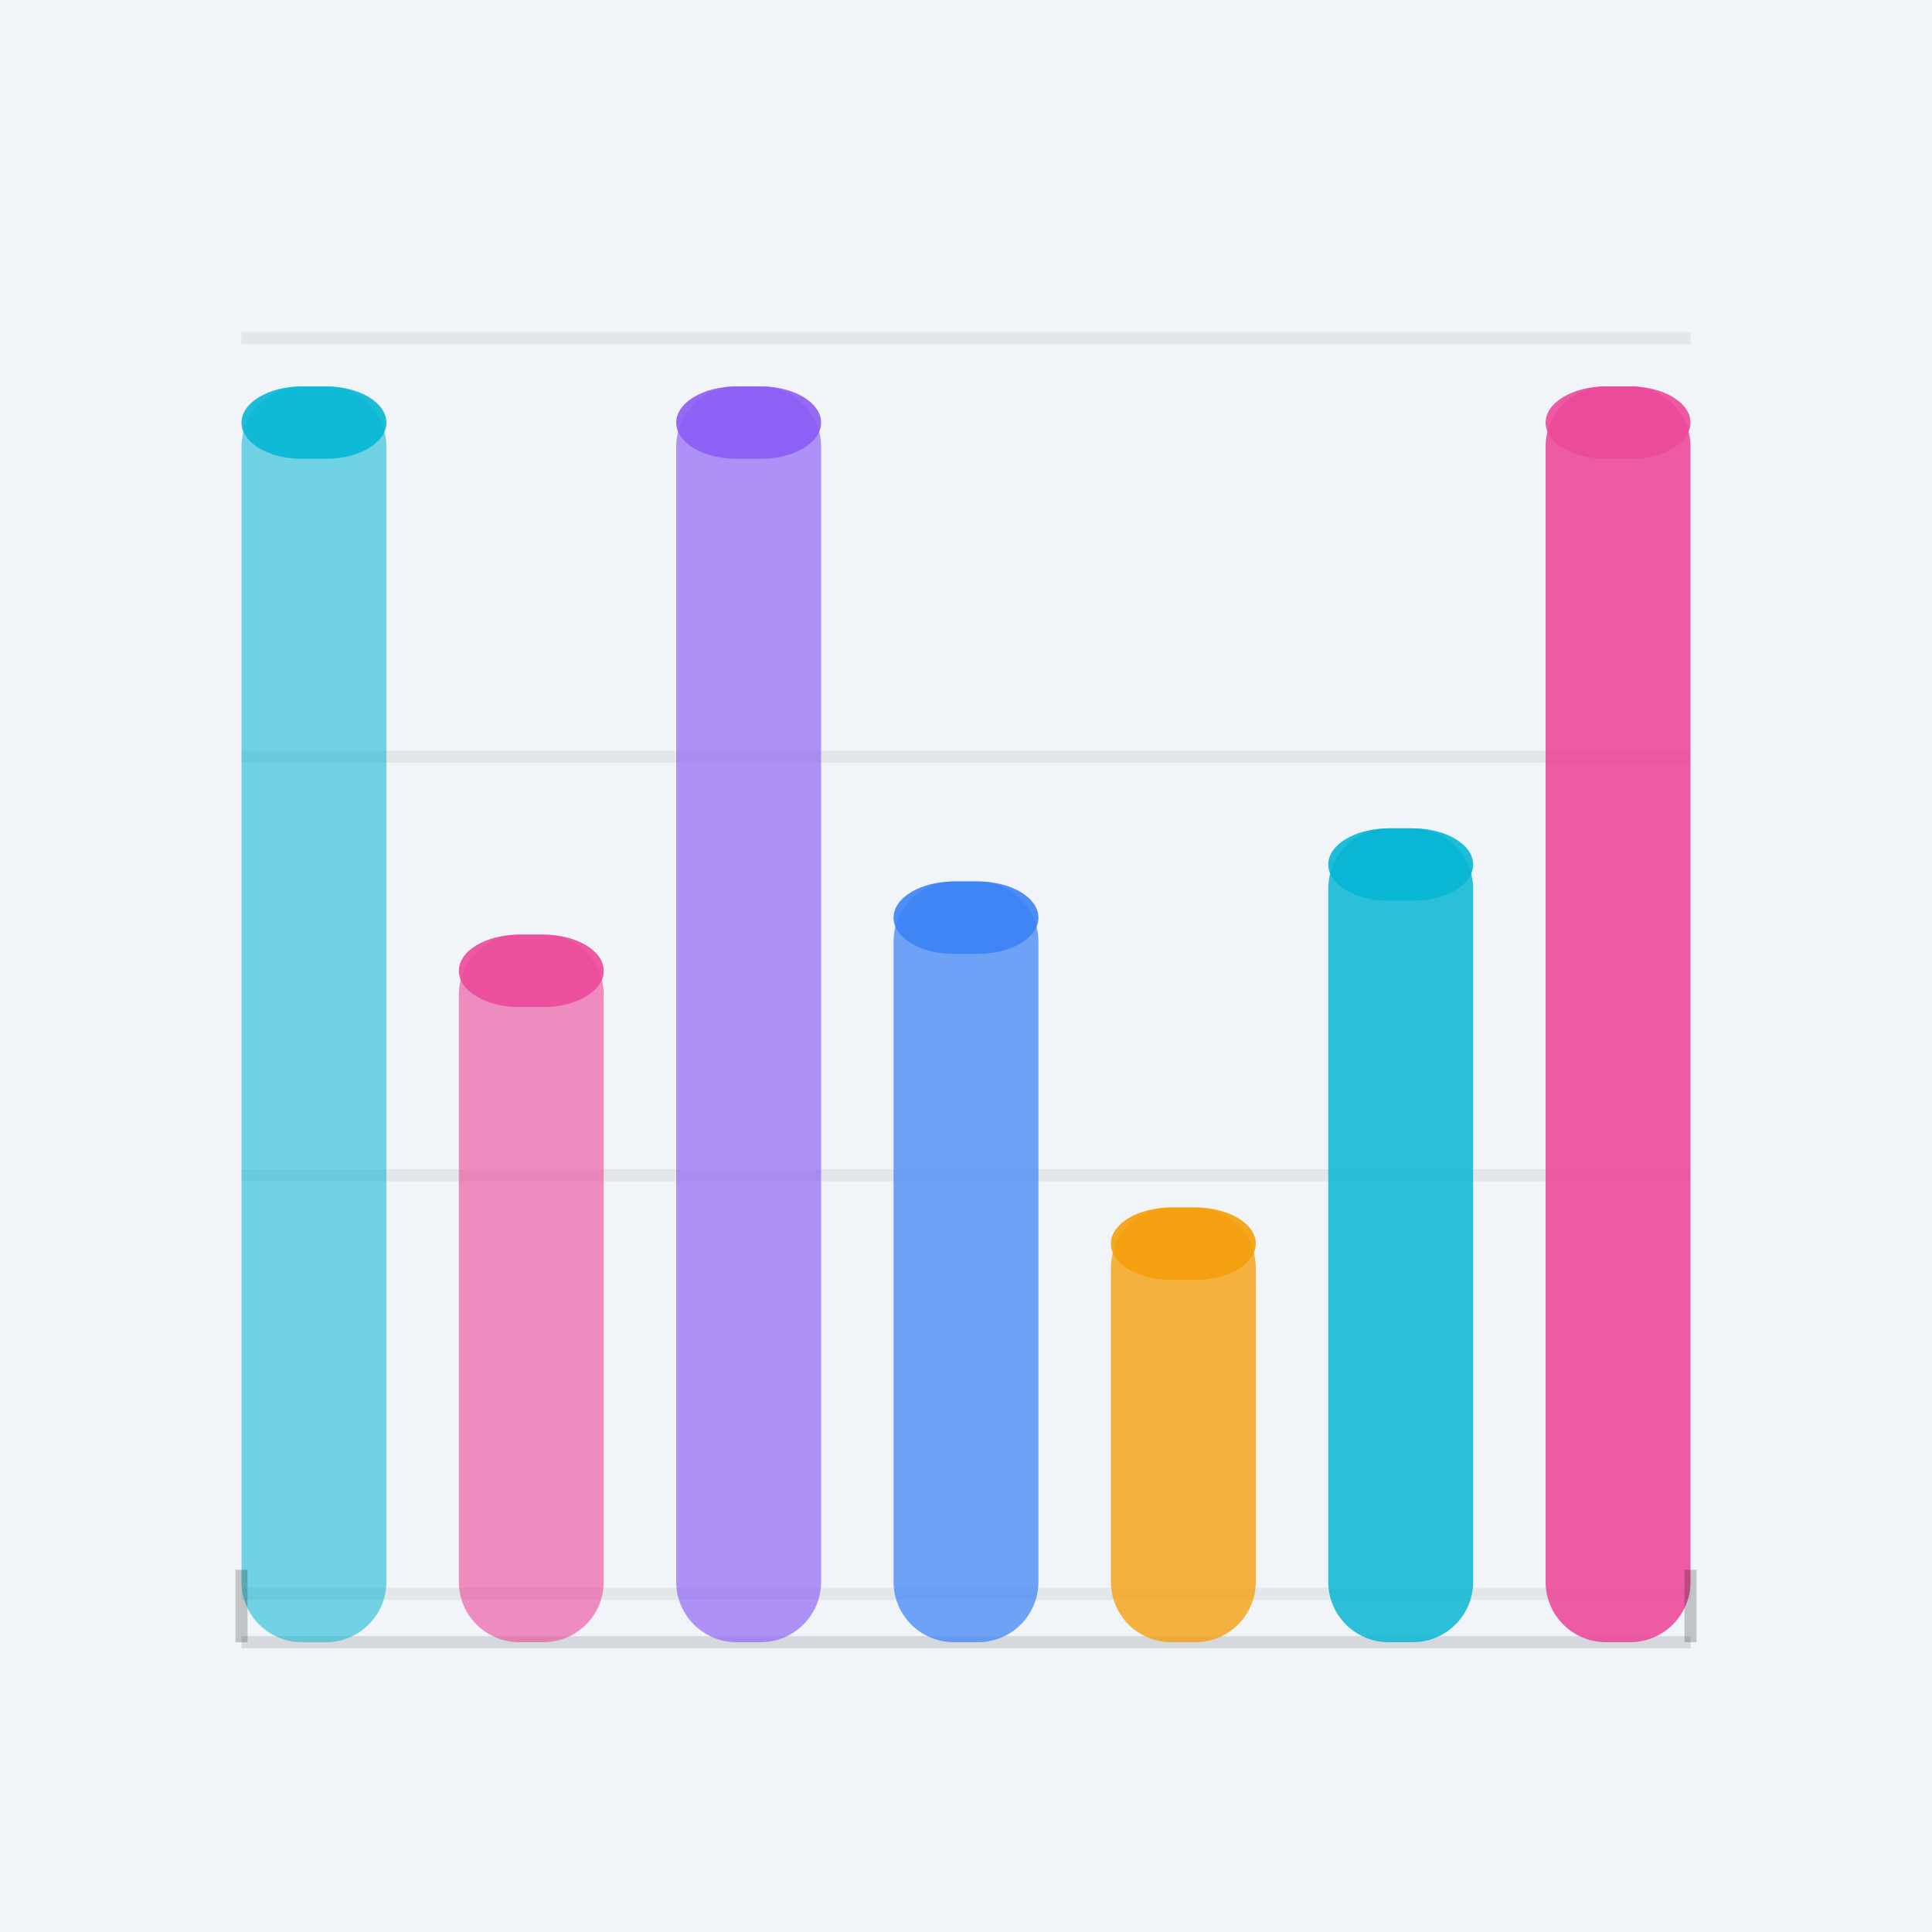
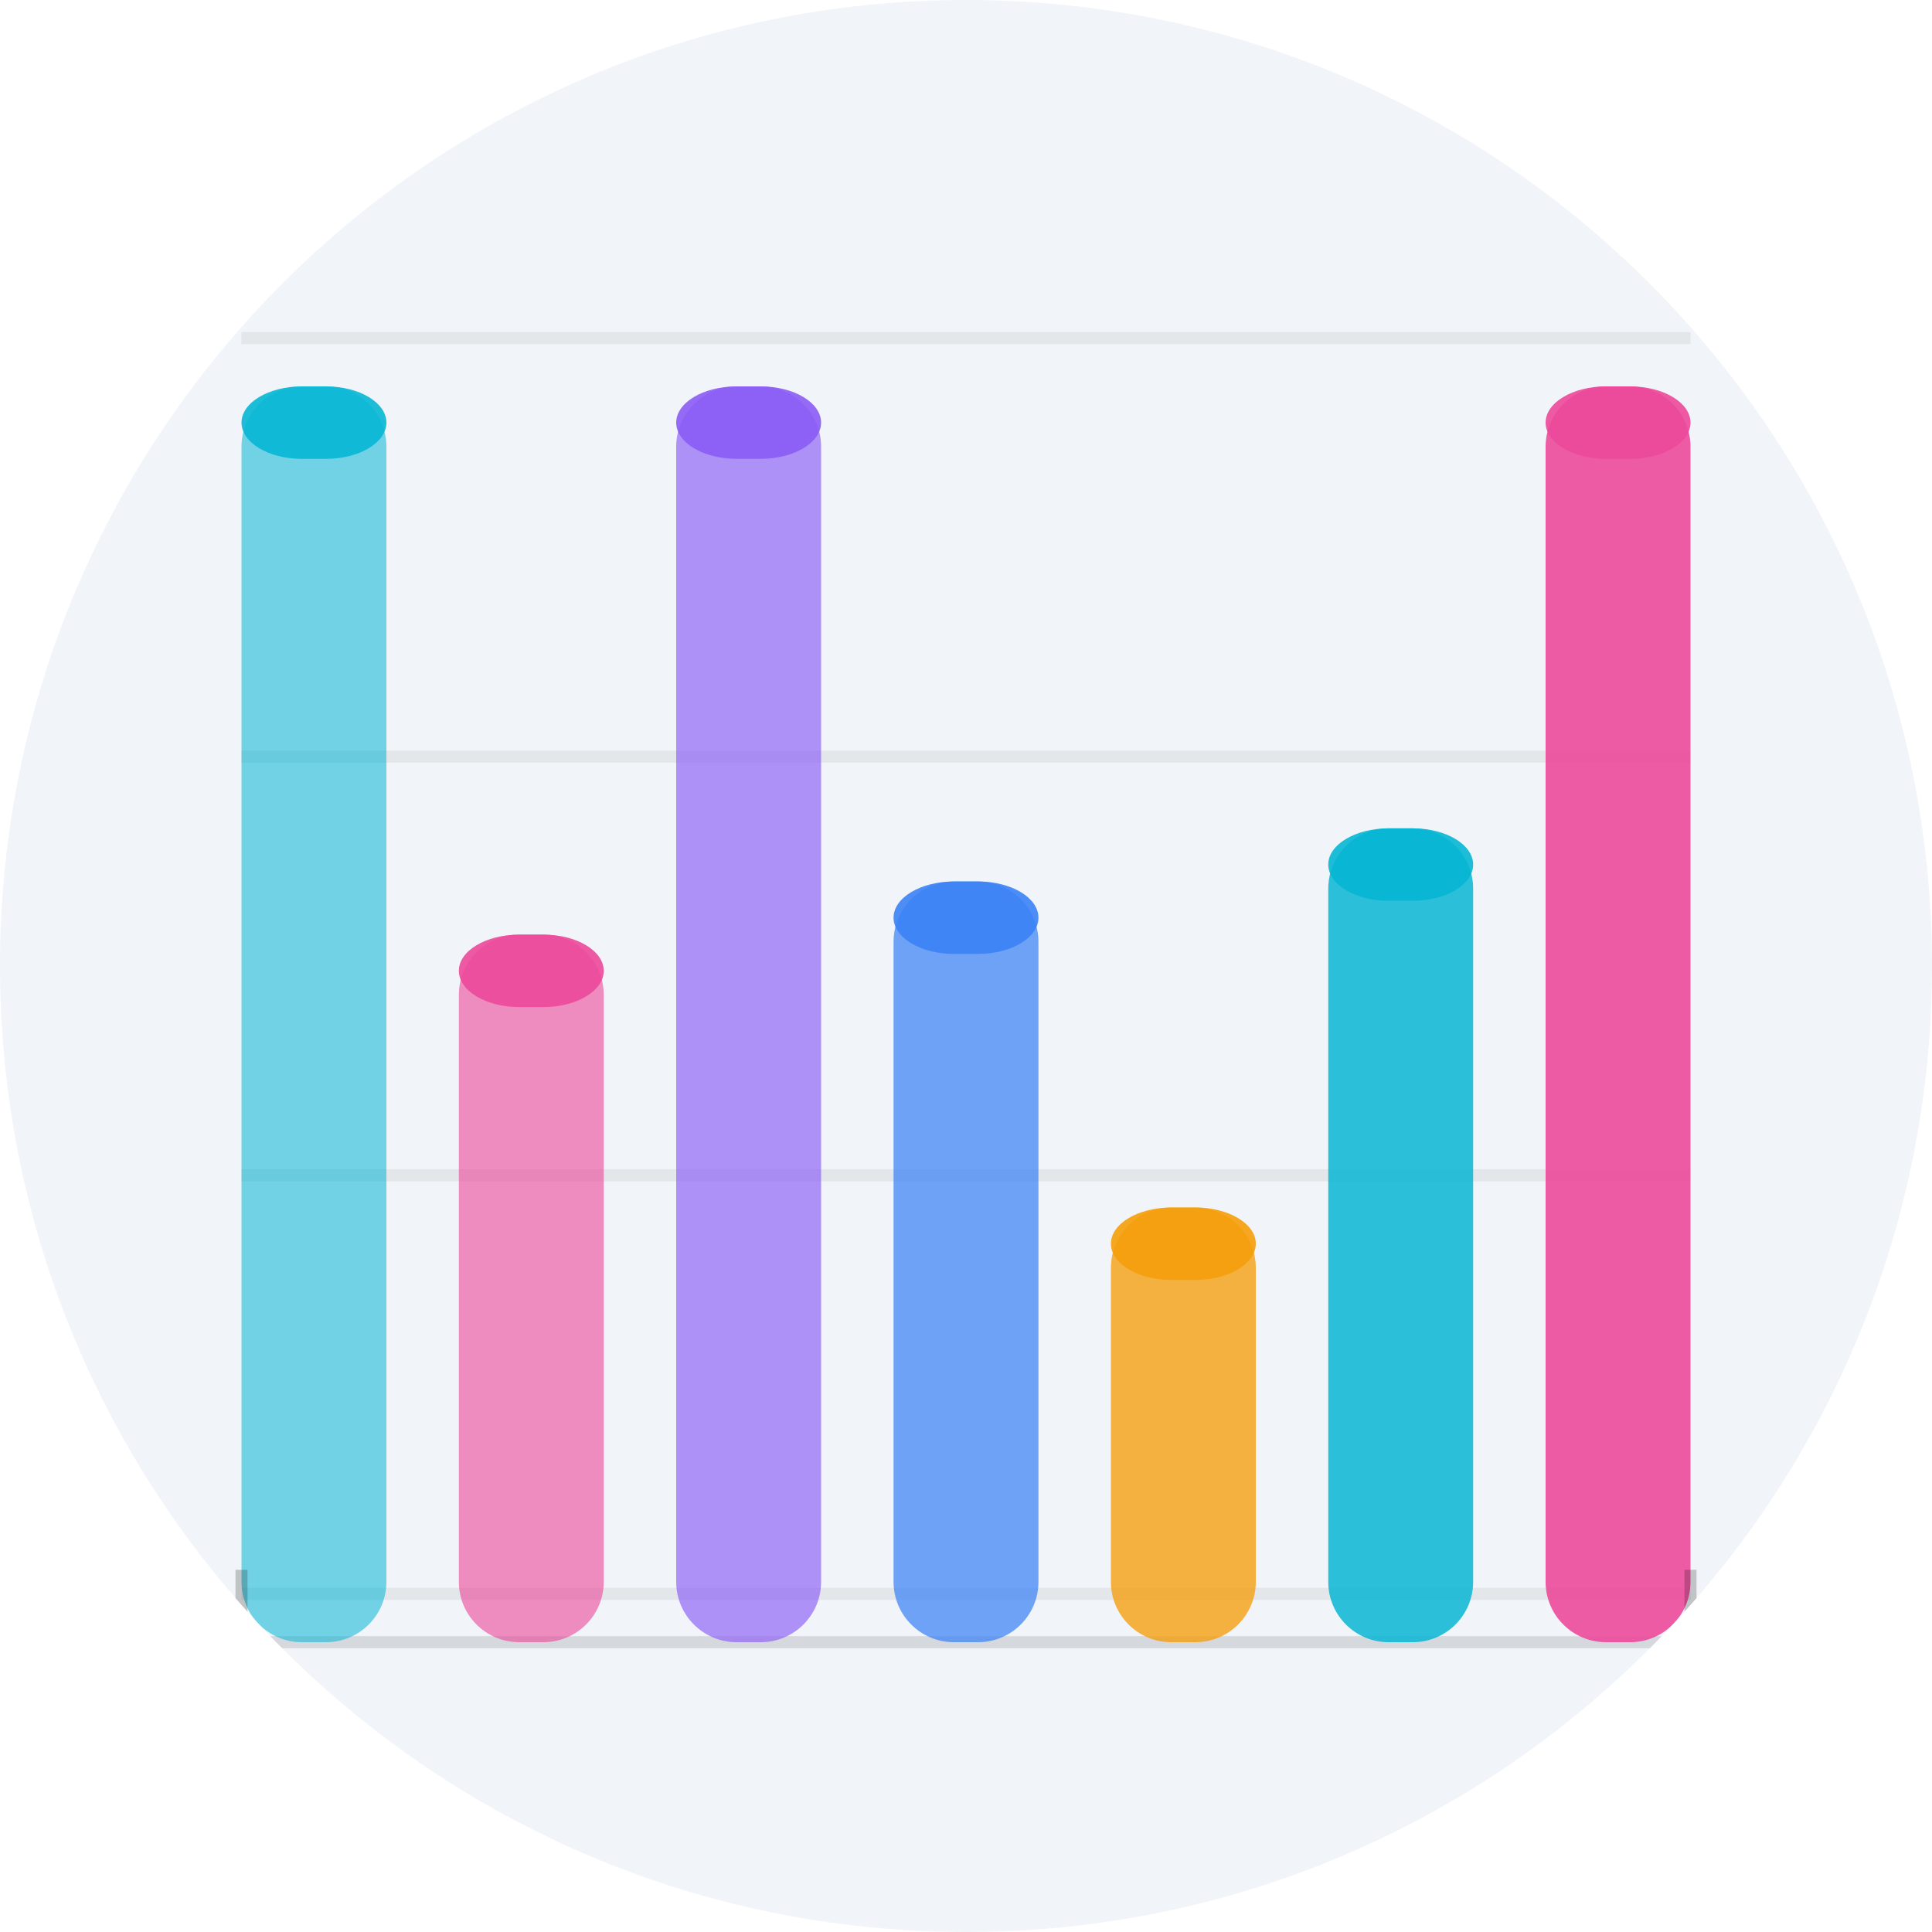
<svg xmlns="http://www.w3.org/2000/svg" viewBox="0 0 80 80" fill="none" width="40" height="40">
-   <rect width="80" height="80" fill="#f1f5f9" />
-   <line x1="10" y1="14" x2="70" y2="14" stroke="rgba(0,0,0,0.06)" stroke-width="0.5" />
-   <line x1="10" y1="31.333" x2="70" y2="31.333" stroke="rgba(0,0,0,0.06)" stroke-width="0.5" />
-   <line x1="10" y1="48.667" x2="70" y2="48.667" stroke="rgba(0,0,0,0.06)" stroke-width="0.5" />
-   <line x1="10" y1="66" x2="70" y2="66" stroke="rgba(0,0,0,0.06)" stroke-width="0.5" />
-   <line x1="10" y1="68" x2="70" y2="68" stroke="rgba(0,0,0,0.12)" stroke-width="0.5" />
-   <rect x="10.0" y="16.0" width="6.0" height="52.0" rx="2.5" fill="#06b6d4" opacity="0.55" />
-   <rect x="10.0" y="16.0" width="6.0" height="3" rx="2.5" fill="#06b6d4" opacity="0.9" />
-   <rect x="19.0" y="38.7" width="6.0" height="29.3" rx="2.5" fill="#ec4899" opacity="0.61" />
-   <rect x="19.0" y="38.7" width="6.0" height="3" rx="2.5" fill="#ec4899" opacity="0.9" />
-   <rect x="28.0" y="16.0" width="6.0" height="52.0" rx="2.5" fill="#8b5cf6" opacity="0.66" />
-   <rect x="28.0" y="16.0" width="6.0" height="3" rx="2.5" fill="#8b5cf6" opacity="0.9" />
-   <rect x="37.0" y="36.5" width="6.0" height="31.5" rx="2.5" fill="#3b82f6" opacity="0.72" />
-   <rect x="37.0" y="36.5" width="6.0" height="3" rx="2.5" fill="#3b82f6" opacity="0.9" />
-   <rect x="46.0" y="50.0" width="6.0" height="18.0" rx="2.5" fill="#f59e0b" opacity="0.78" />
-   <rect x="46.0" y="50.0" width="6.0" height="3" rx="2.5" fill="#f59e0b" opacity="0.9" />
-   <rect x="55.0" y="34.3" width="6.0" height="33.7" rx="2.5" fill="#06b6d4" opacity="0.84" />
-   <rect x="55.0" y="34.3" width="6.0" height="3" rx="2.5" fill="#06b6d4" opacity="0.9" />
-   <rect x="64.0" y="16.0" width="6.0" height="52.0" rx="2.5" fill="#ec4899" opacity="0.89" />
-   <rect x="64.0" y="16.0" width="6.0" height="3" rx="2.5" fill="#ec4899" opacity="0.9" />
-   <line x1="10" y1="68" x2="10" y2="65" stroke="rgba(0,0,0,0.2)" stroke-width="0.5" />
-   <line x1="70" y1="68" x2="70" y2="65" stroke="rgba(0,0,0,0.2)" stroke-width="0.5" />
+   <defs>
+     <clipPath id="vc645088871">
+       <circle cx="40" cy="40" r="40" />
+     </clipPath>
+   </defs>
+   <g clip-path="url(#vc645088871)">
+     <rect width="80" height="80" fill="#f1f5f9" />
+     <line x1="10" y1="14" x2="70" y2="14" stroke="rgba(0,0,0,0.06)" stroke-width="0.5" />
+     <line x1="10" y1="31.333" x2="70" y2="31.333" stroke="rgba(0,0,0,0.06)" stroke-width="0.5" />
+     <line x1="10" y1="48.667" x2="70" y2="48.667" stroke="rgba(0,0,0,0.06)" stroke-width="0.5" />
+     <line x1="10" y1="66" x2="70" y2="66" stroke="rgba(0,0,0,0.06)" stroke-width="0.5" />
+     <line x1="10" y1="68" x2="70" y2="68" stroke="rgba(0,0,0,0.12)" stroke-width="0.5" />
+     <rect x="10.0" y="16.0" width="6.0" height="52.0" rx="2.5" fill="#06b6d4" opacity="0.55" />
+     <rect x="10.0" y="16.0" width="6.0" height="3" rx="2.5" fill="#06b6d4" opacity="0.9" />
+     <rect x="19.0" y="38.7" width="6.0" height="29.3" rx="2.5" fill="#ec4899" opacity="0.61" />
+     <rect x="19.0" y="38.7" width="6.0" height="3" rx="2.5" fill="#ec4899" opacity="0.9" />
+     <rect x="28.0" y="16.0" width="6.0" height="52.0" rx="2.5" fill="#8b5cf6" opacity="0.66" />
+     <rect x="28.0" y="16.0" width="6.0" height="3" rx="2.5" fill="#8b5cf6" opacity="0.9" />
+     <rect x="37.0" y="36.5" width="6.0" height="31.5" rx="2.5" fill="#3b82f6" opacity="0.72" />
+     <rect x="37.0" y="36.5" width="6.0" height="3" rx="2.5" fill="#3b82f6" opacity="0.9" />
+     <rect x="46.0" y="50.0" width="6.0" height="18.0" rx="2.5" fill="#f59e0b" opacity="0.78" />
+     <rect x="46.0" y="50.0" width="6.0" height="3" rx="2.5" fill="#f59e0b" opacity="0.9" />
+     <rect x="55.0" y="34.3" width="6.0" height="33.7" rx="2.5" fill="#06b6d4" opacity="0.84" />
+     <rect x="55.0" y="34.3" width="6.0" height="3" rx="2.5" fill="#06b6d4" opacity="0.9" />
+     <rect x="64.0" y="16.0" width="6.0" height="52.0" rx="2.5" fill="#ec4899" opacity="0.89" />
+     <rect x="64.0" y="16.0" width="6.0" height="3" rx="2.5" fill="#ec4899" opacity="0.9" />
+     <line x1="10" y1="68" x2="10" y2="65" stroke="rgba(0,0,0,0.2)" stroke-width="0.5" />
+     <line x1="70" y1="68" x2="70" y2="65" stroke="rgba(0,0,0,0.2)" stroke-width="0.5" />
+   </g>
</svg>
